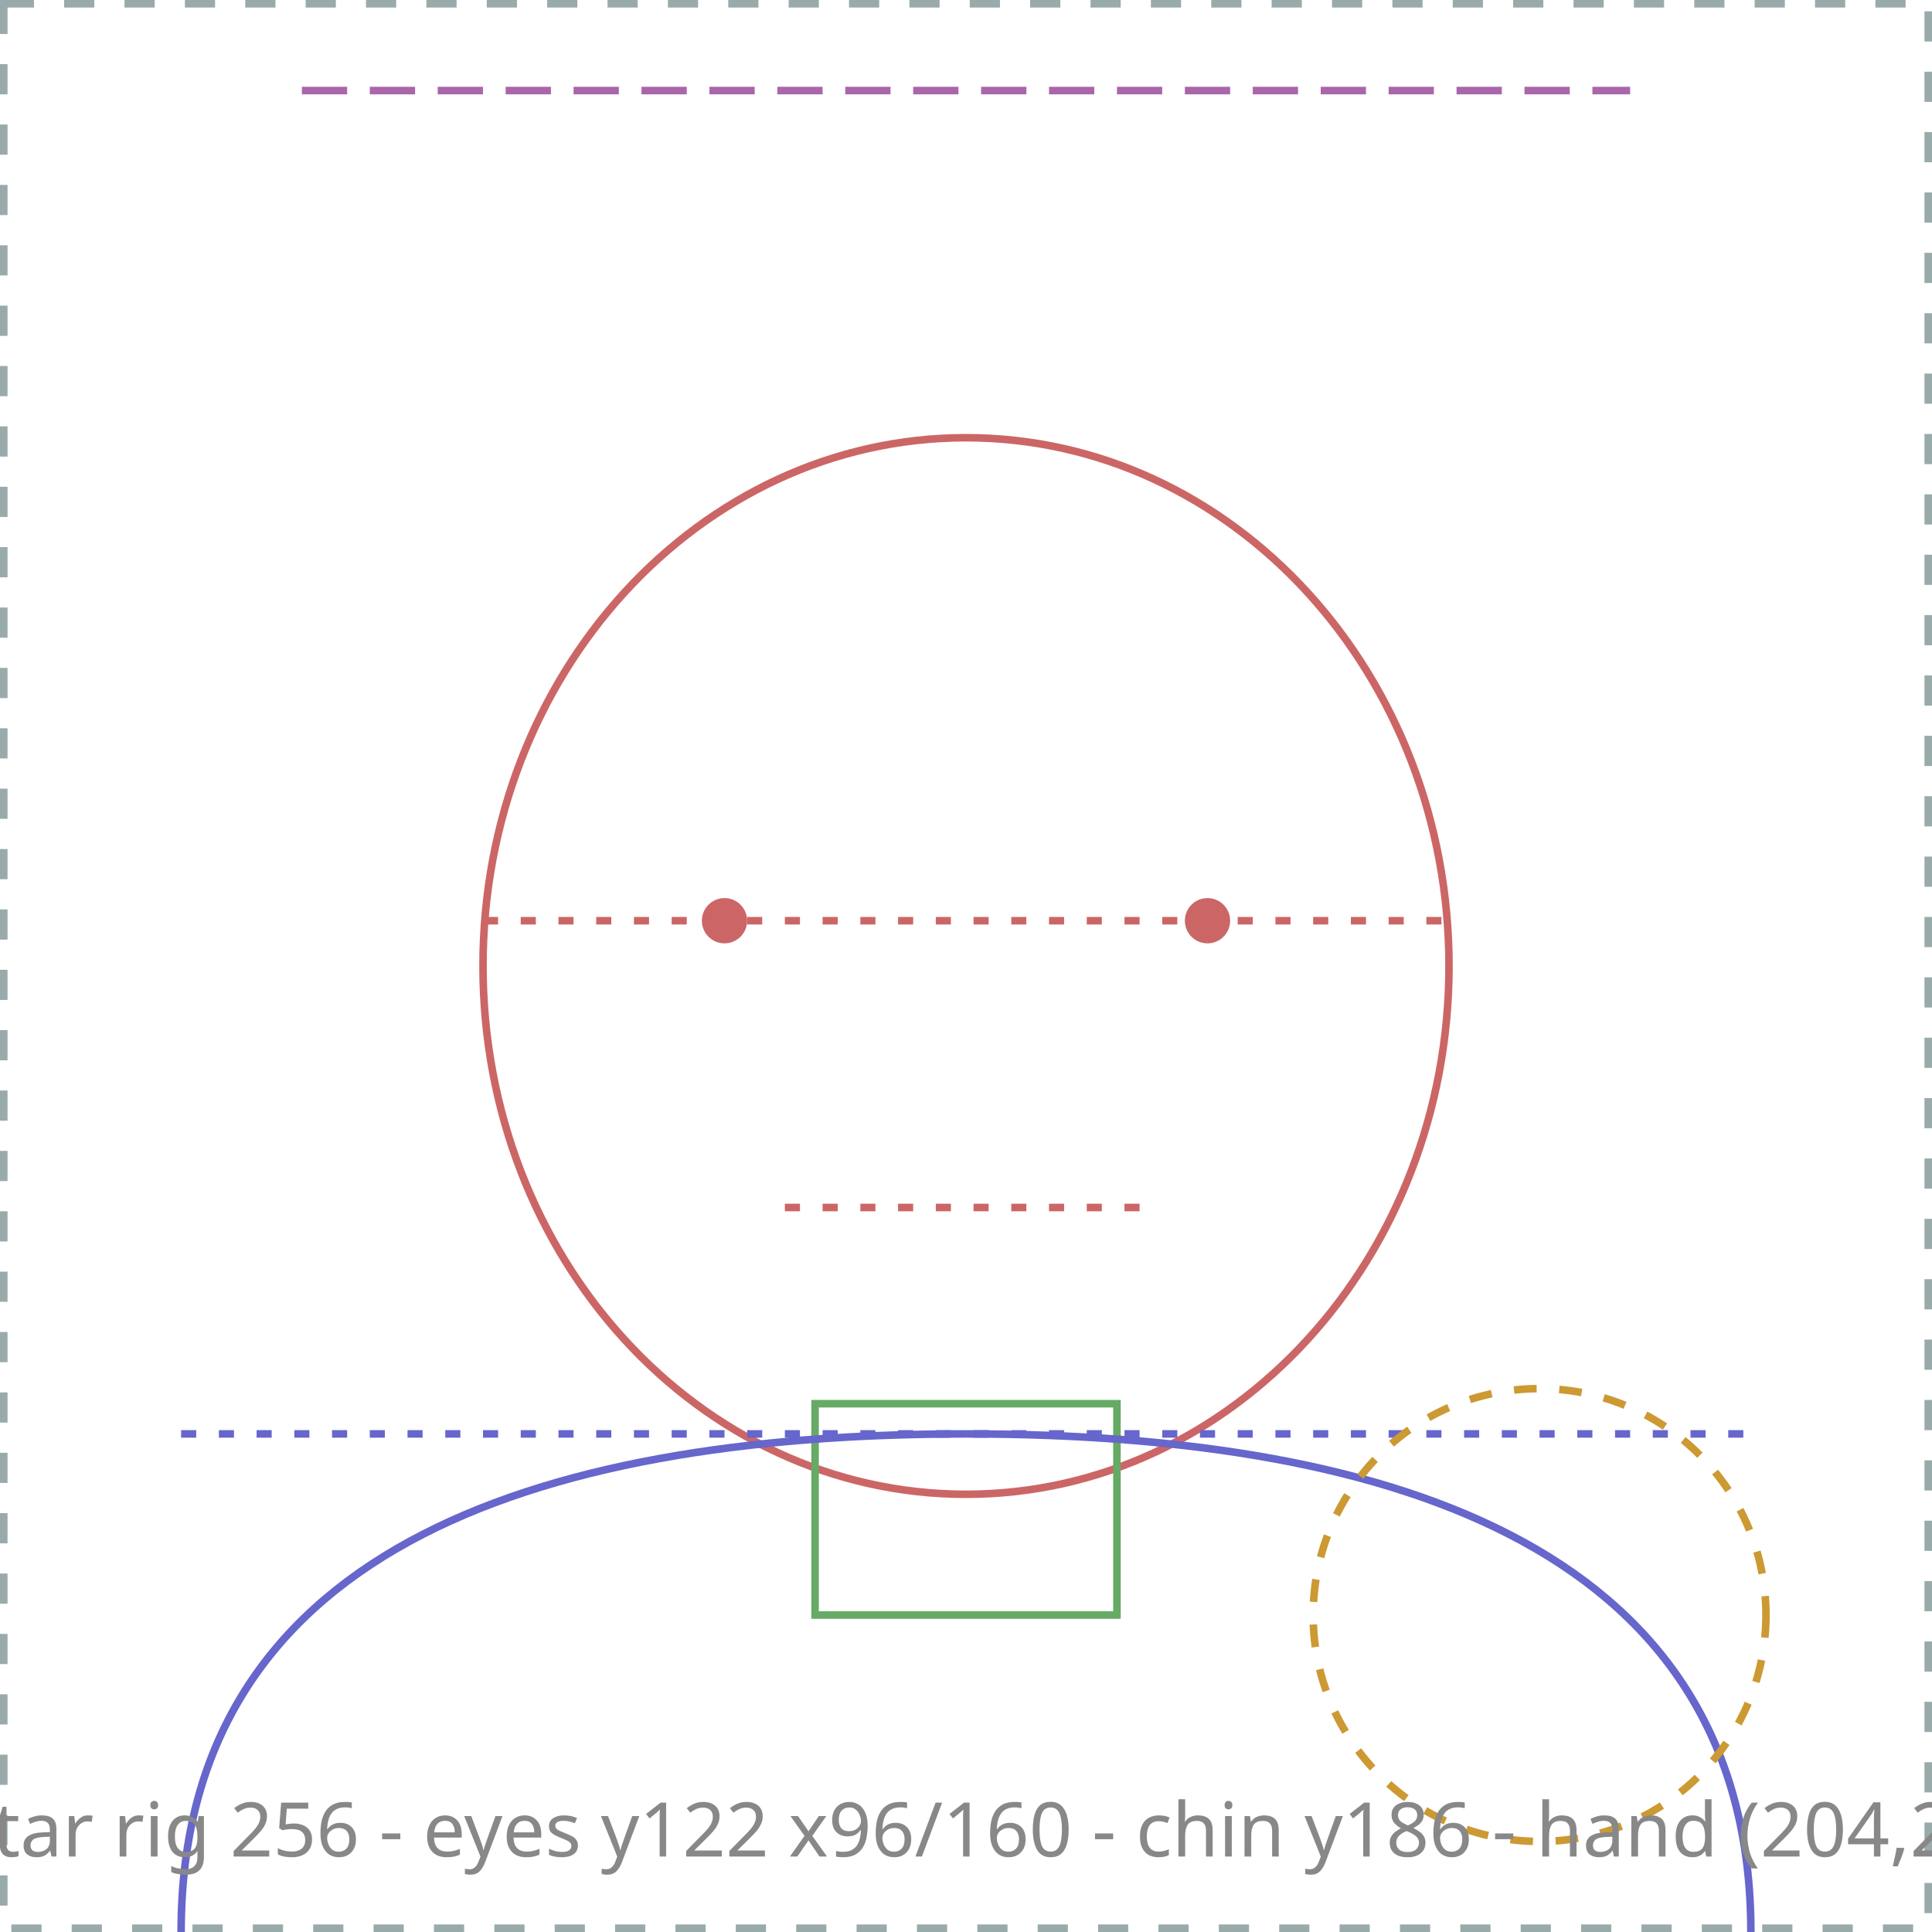
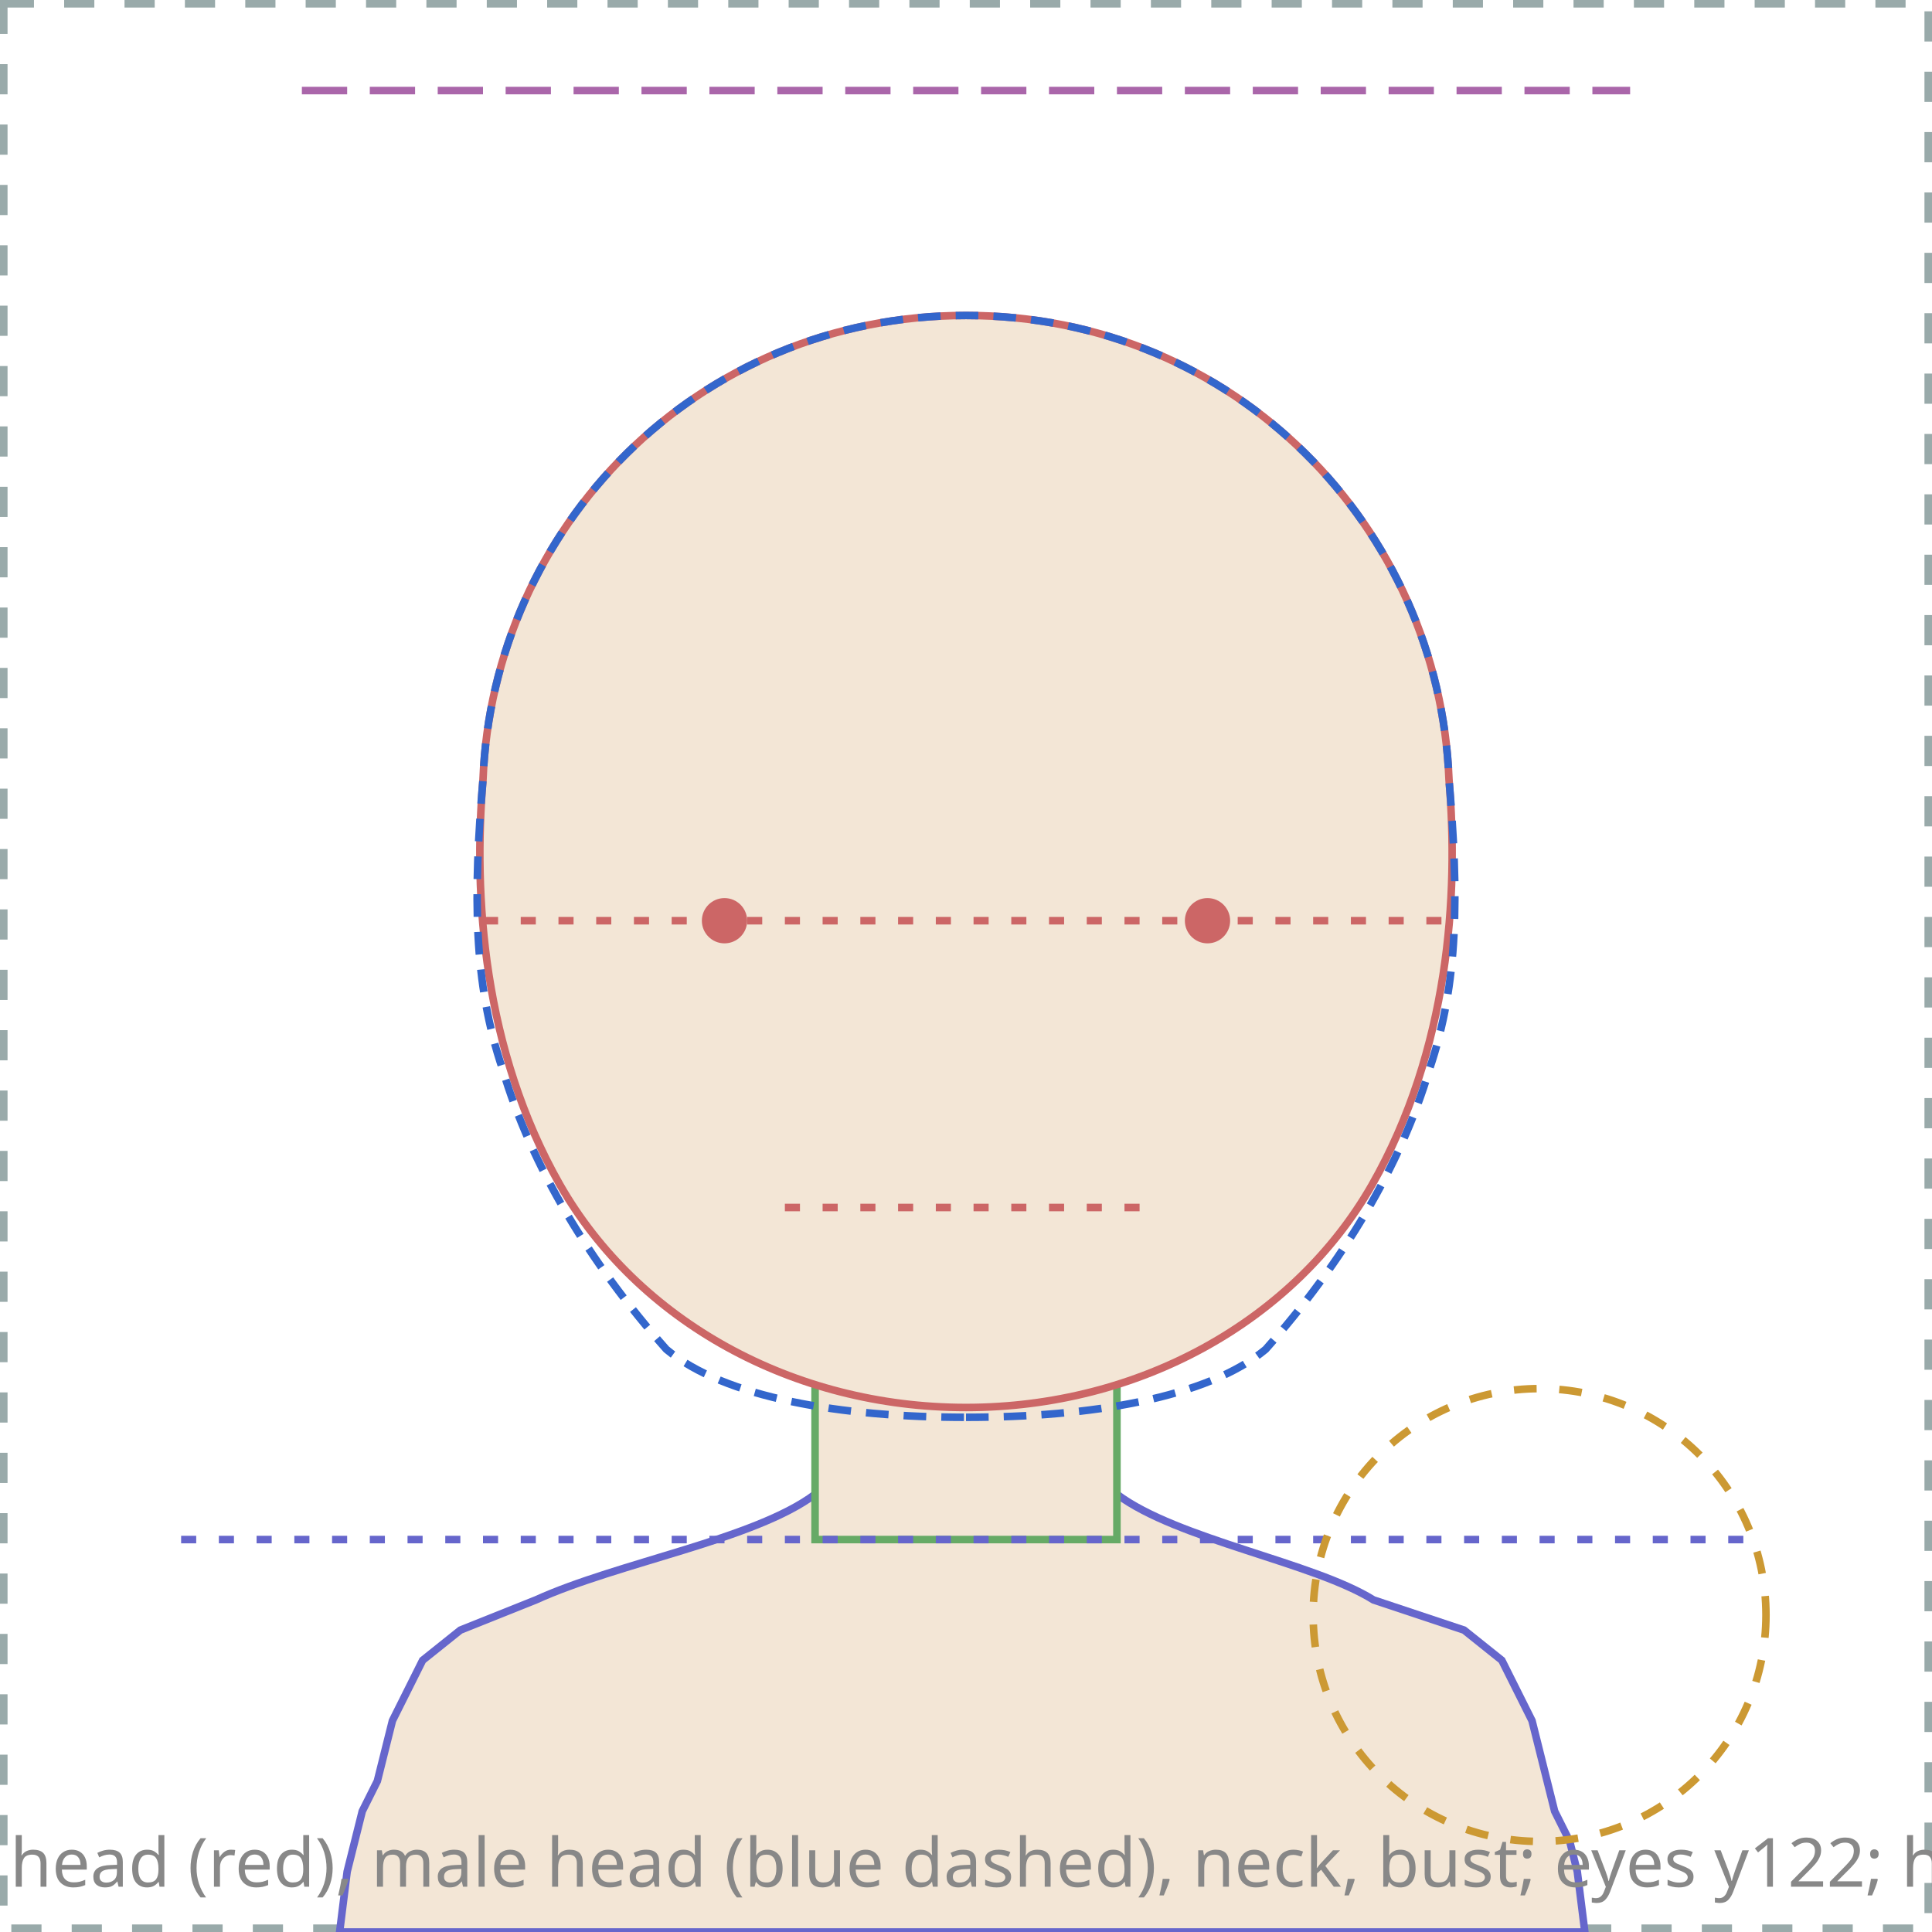
<svg xmlns="http://www.w3.org/2000/svg" width="256" height="256" viewBox="0 0 256 256">
  <rect x="0.5" y="0.5" width="255" height="255" fill="none" stroke="#9aa" stroke-dasharray="4 4" />
-   <ellipse cx="128" cy="128" rx="64" ry="70" fill="none" stroke="#c66" stroke-width="1" />
+   <path d="M 108 198 C 100 204, 82 207, 71 212 L 71 212 L 61 216 L 56 220 L 54 224 L 52 228 L 51 232 L 50 236 L 48 240 L 47 244 L 46 248 L 45 256 L 210 256 L 209 248 L 208 244 L 206 240 L 205 236 L 204 232 L 203 228 L 201 224 L 199 220 L 194 216 L 182 212 C 174 207, 156 204, 148 198 Z" fill="#f3e6d6" stroke="#66c" stroke-width="1" />
+   <rect x="108" y="176" width="40" height="28" fill="#f3e6d6" stroke="#6a6" stroke-width="1" />
+   <path d="M 128.0 186.5 C 151.0 186.5 171.5 175.0 181.8 157.0 C 192.0 139.1 193.3 118.6 192.0 103.3 C 190.7 70.0 163.8 41.8 128.0 41.8 C 92.2 41.8 65.3 70.0 64.0 103.3 C 62.7 118.6 64.0 139.1 74.2 157.0 C 84.5 175.0 105.0 186.5 128.0 186.5 Z" fill="#f3e6d6" stroke="#c66" stroke-width="1" />
+   <path d="M 128.0 187.8 C 144.6 187.8 160.0 185.2 167.7 178.8 C 177.9 167.3 185.6 154.5 189.4 141.7 C 193.3 130.2 193.3 118.6 192.0 103.3 C 190.7 70.0 163.8 41.8 128.0 41.8 C 92.2 41.8 65.3 70.0 64.0 103.3 C 62.7 118.6 62.7 130.2 66.6 141.7 C 70.4 154.5 78.1 167.3 88.3 178.8 C 96.0 185.2 111.4 187.8 128.0 187.8 Z" fill="none" stroke="#36c" stroke-width="1" stroke-dasharray="3 2" />
  <line x1="40" y1="12" x2="216" y2="12" stroke="#a6a" stroke-dasharray="6 3" />
  <line x1="64" y1="122" x2="192" y2="122" stroke="#c66" stroke-dasharray="2 3" />
  <circle cx="96" cy="122" r="3" fill="#c66" />
  <circle cx="160" cy="122" r="3" fill="#c66" />
  <line x1="104" y1="160" x2="152" y2="160" stroke="#c66" stroke-dasharray="2 3" />
-   <rect x="108" y="186" width="40" height="28" fill="none" stroke="#6a6" stroke-width="1" />
-   <path d="M24 256 C 24 206, 70 190, 128 190 C 186 190, 232 206, 232 256" fill="none" stroke="#66c" stroke-width="1" />
-   <line x1="24" y1="190" x2="232" y2="190" stroke="#66c" stroke-dasharray="2 3" />
+   <line x1="24" y1="204" x2="232" y2="204" stroke="#66c" stroke-dasharray="2 3" />
  <circle cx="204" cy="214" r="30" fill="none" stroke="#c93" stroke-dasharray="3 3" />
-   <text x="128" y="246" font-family="sans-serif" font-size="10" text-anchor="middle" fill="#888">avatar rig 256 - eyes y122 x96/160 - chin y186 - hand (204,214)</text>
+   <text x="128" y="250" font-family="sans-serif" font-size="9" text-anchor="middle" fill="#888">rig: female head (red), male head (blue dashed), neck, bust; eyes y122; hair top y12</text>
</svg>
